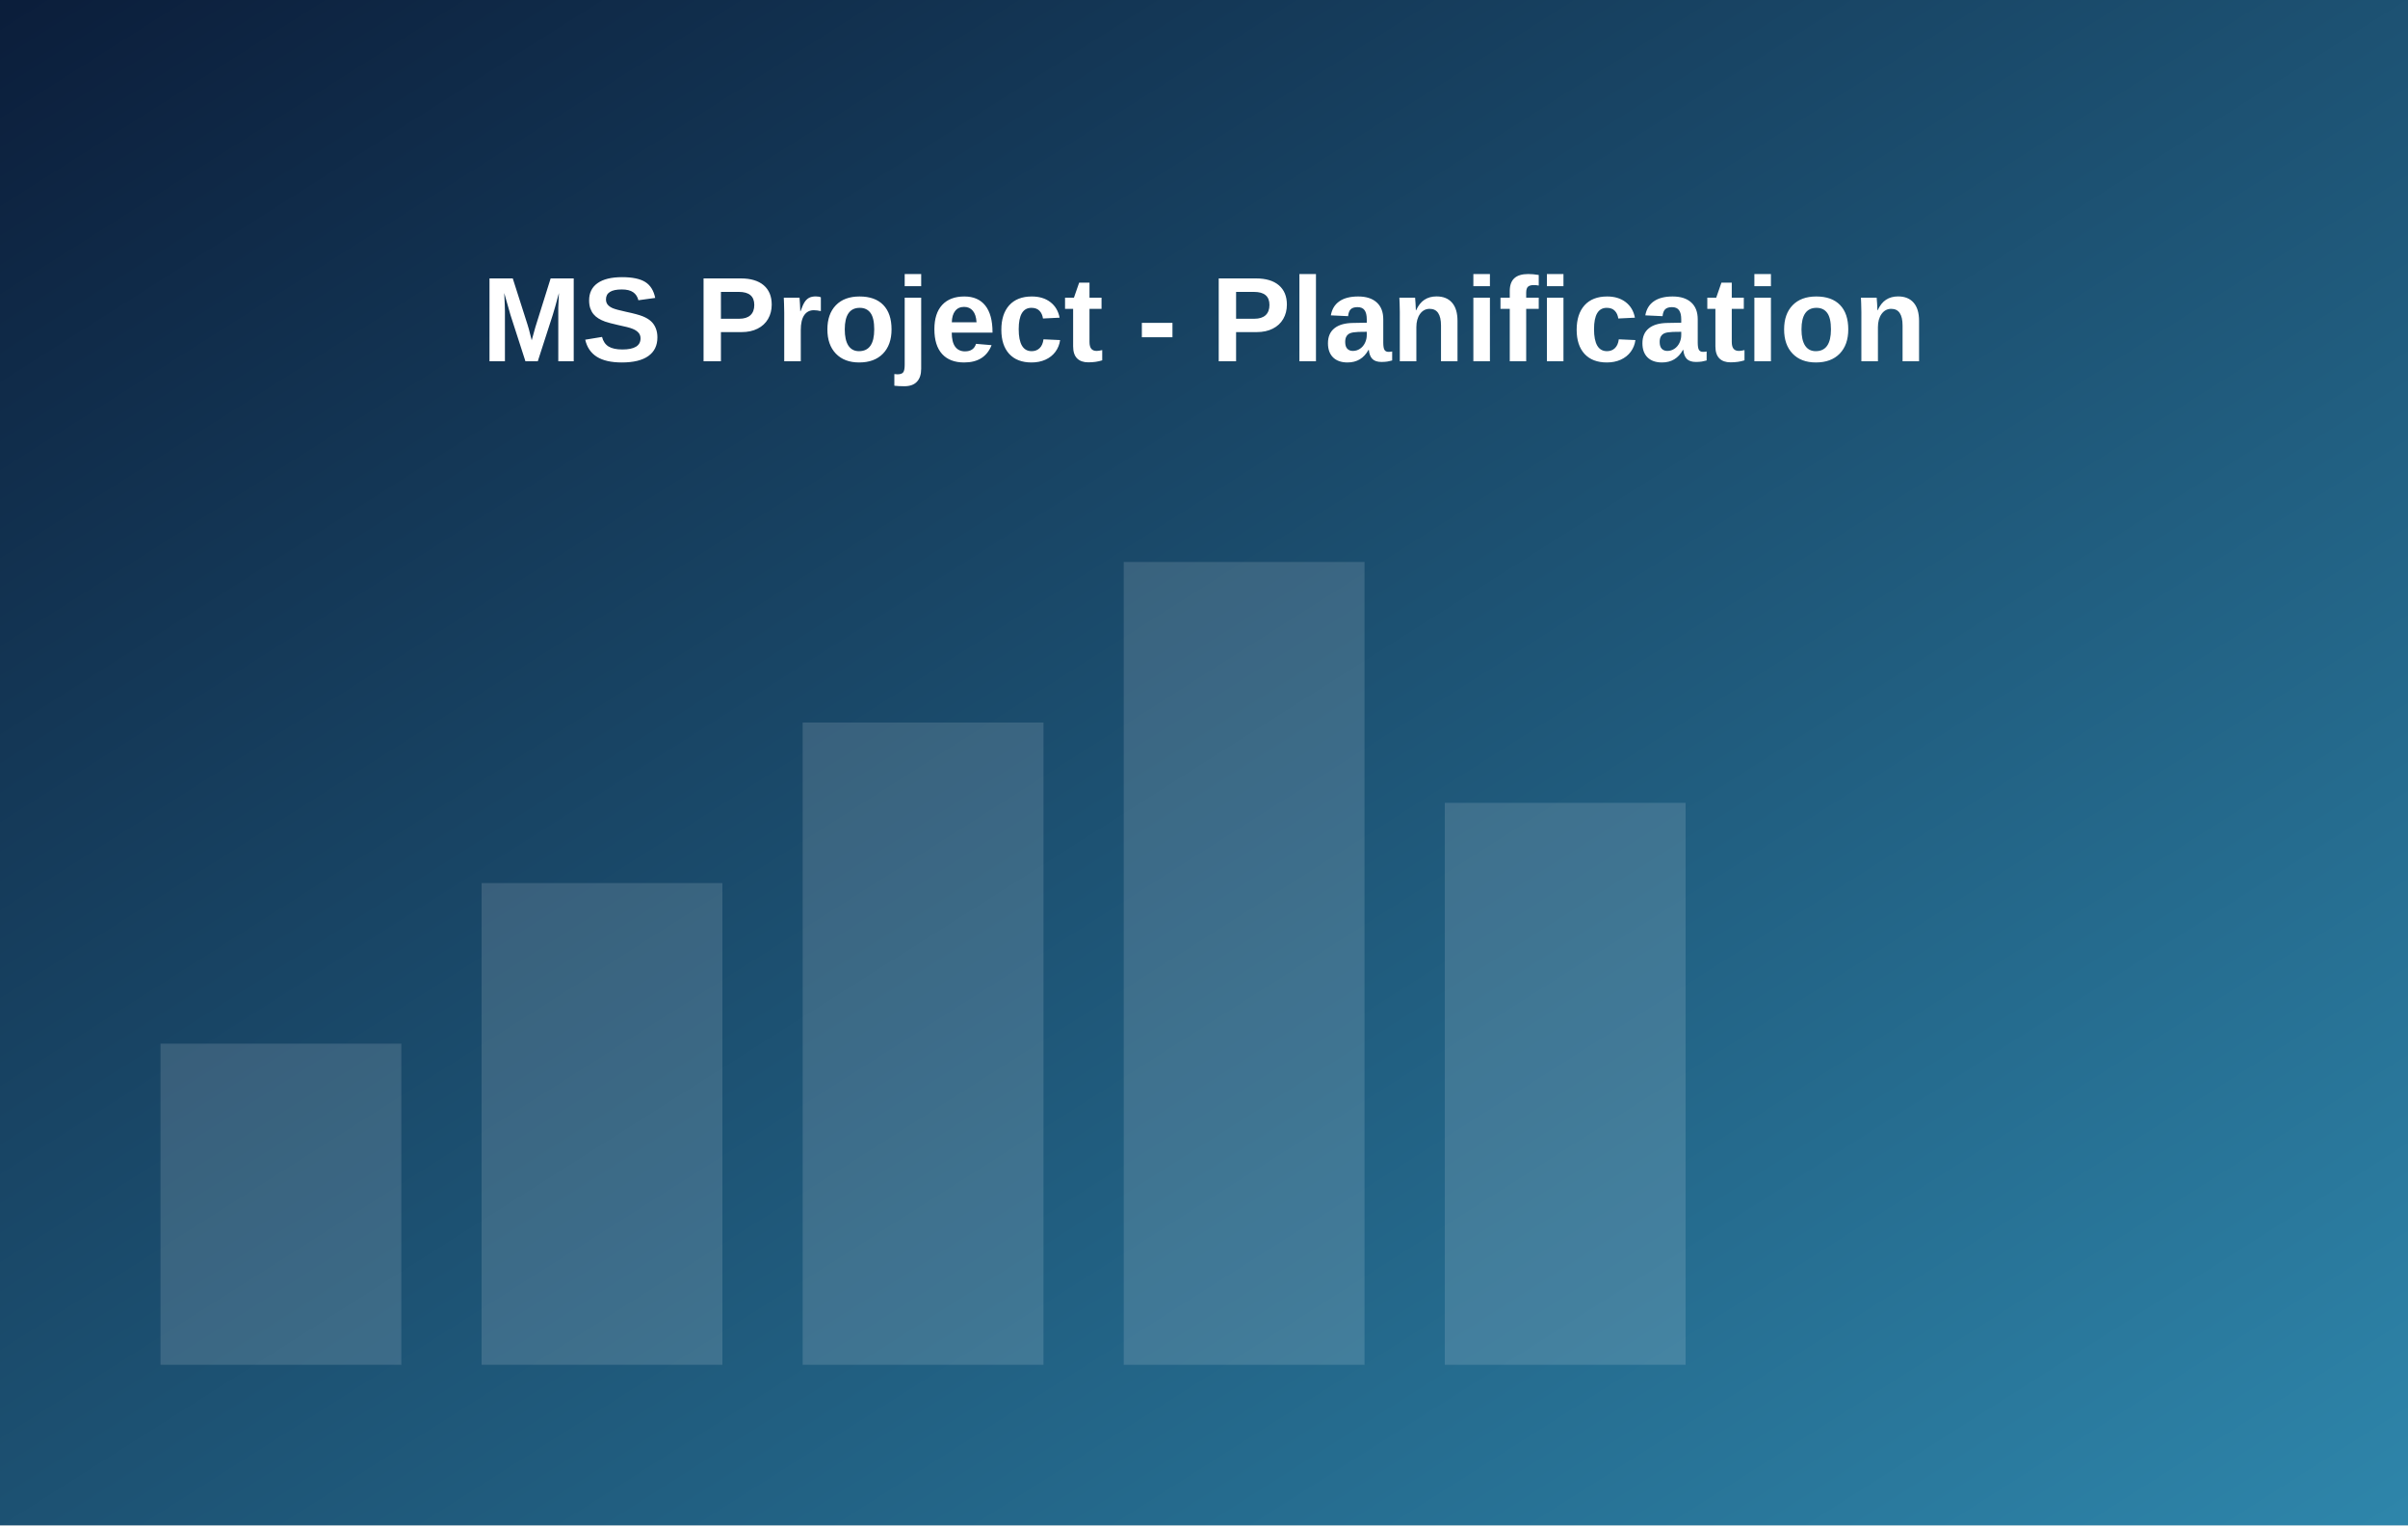
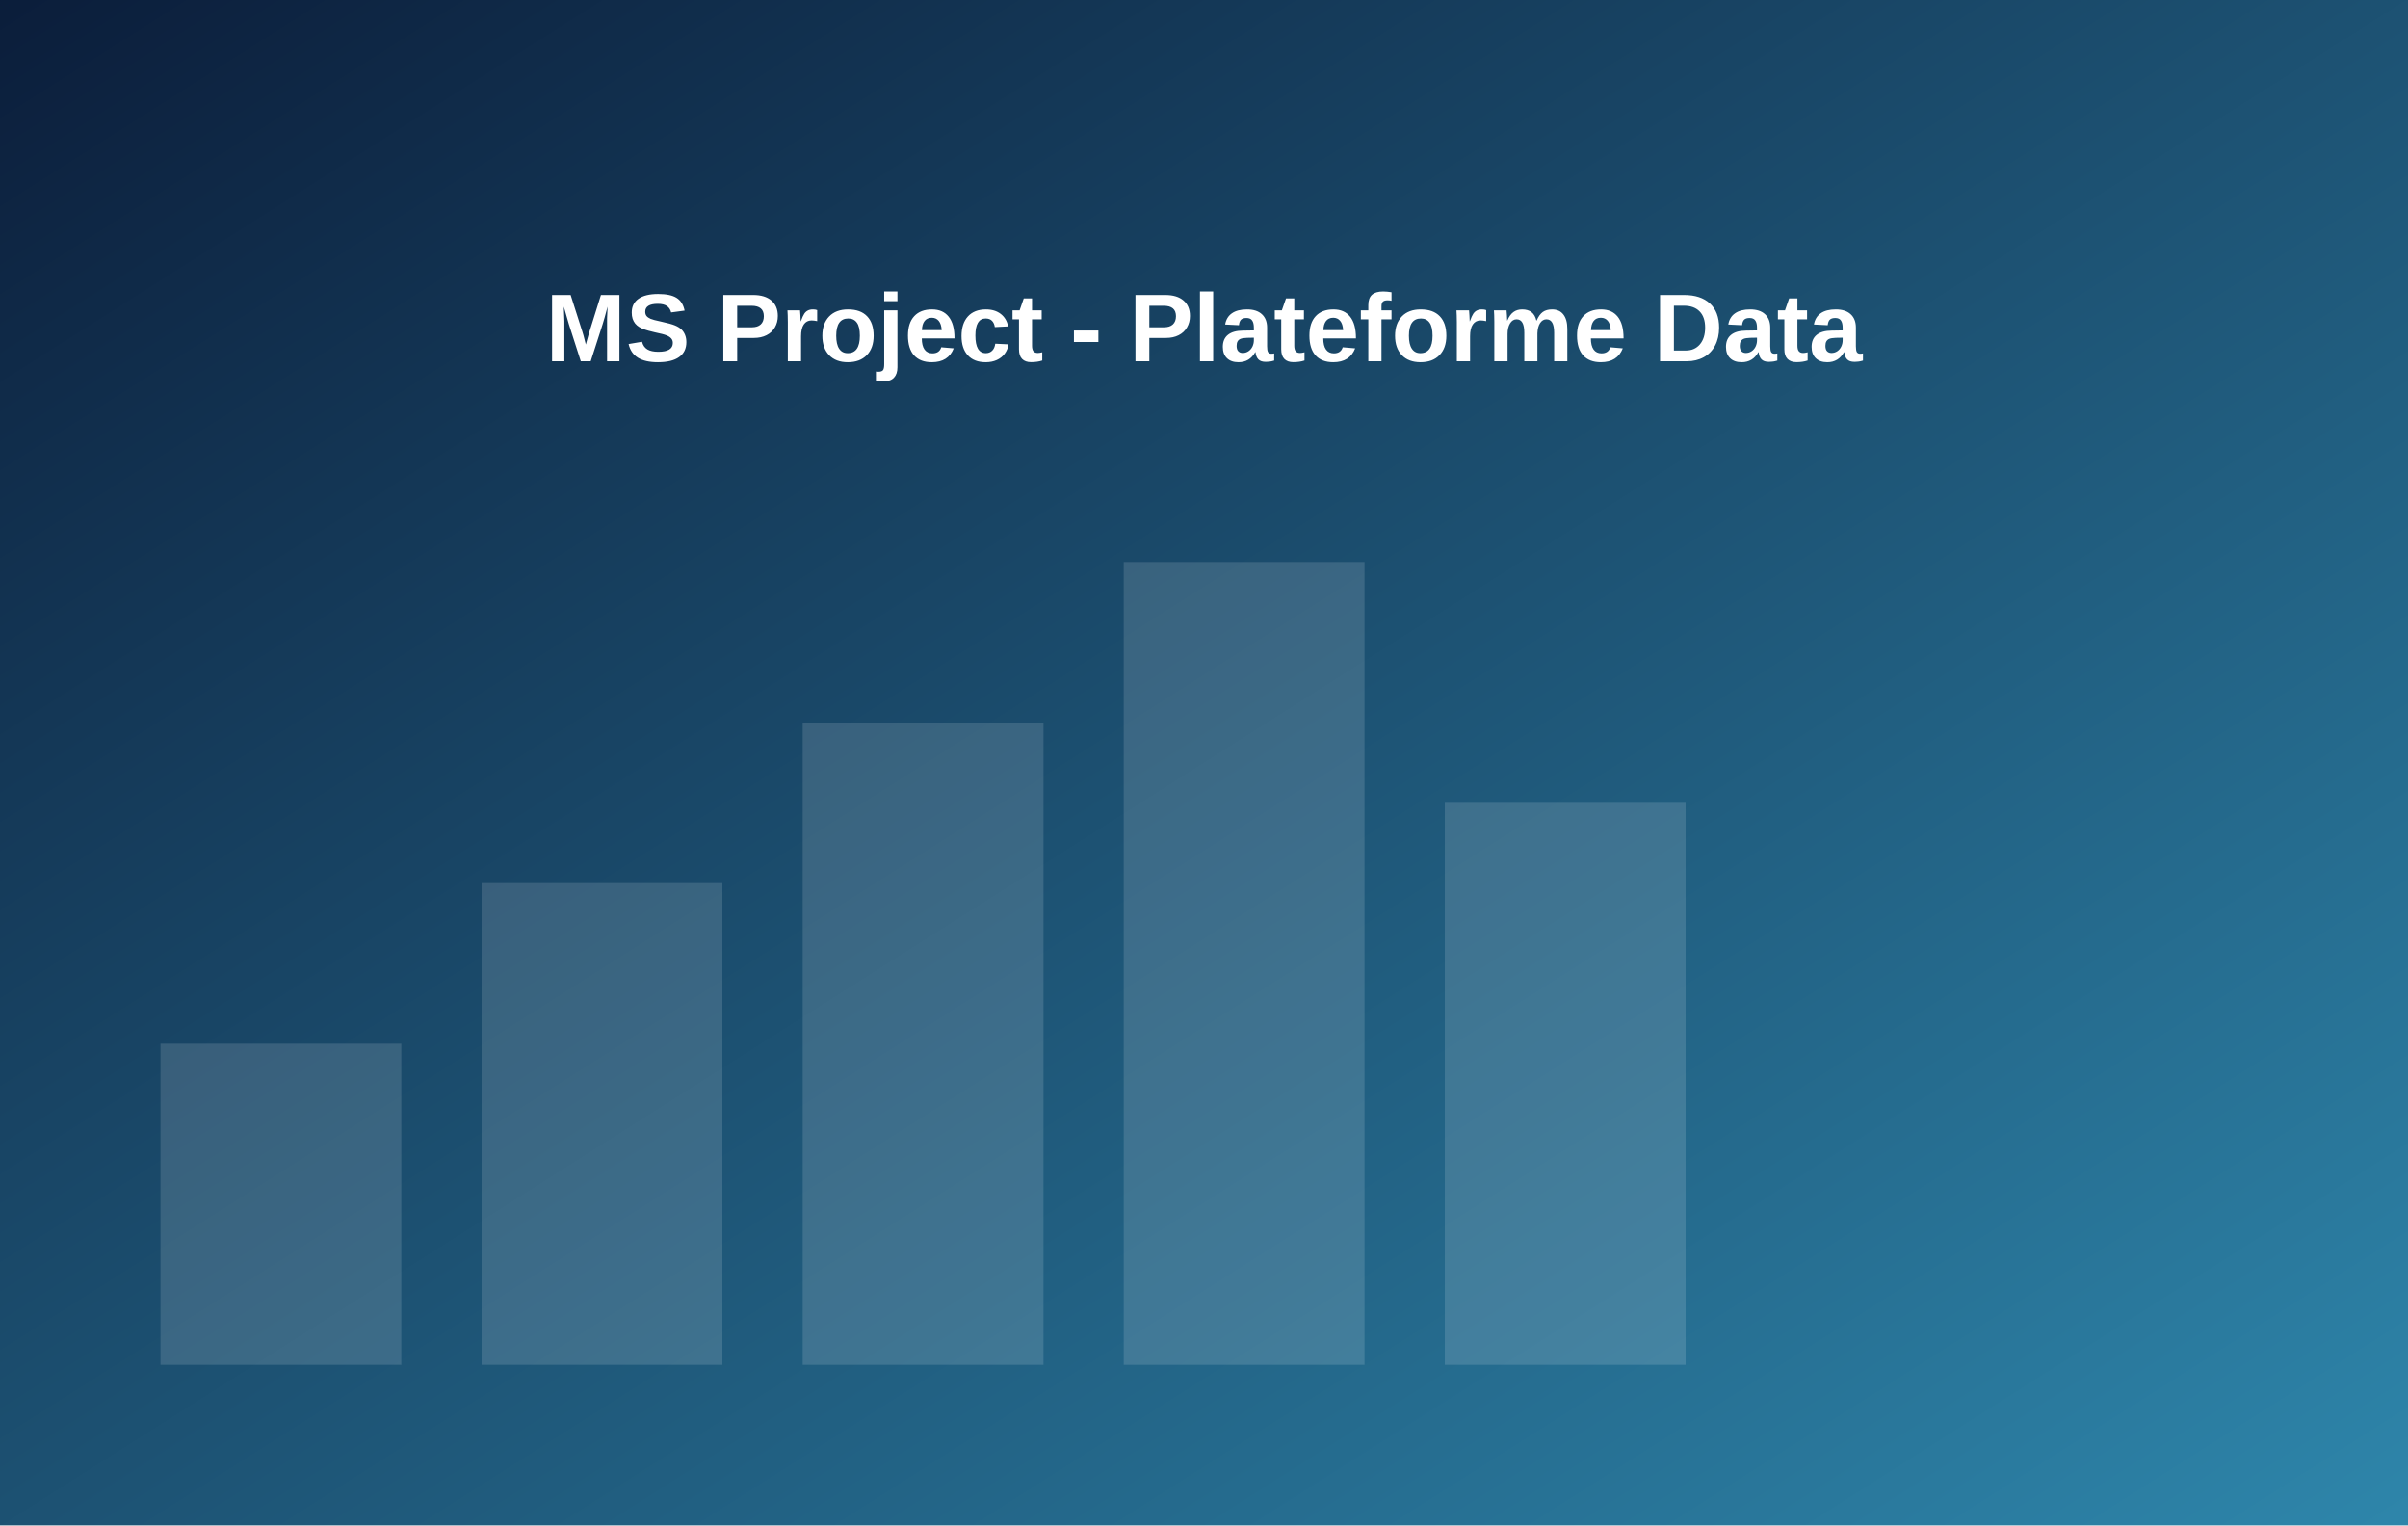
- <svg xmlns="http://www.w3.org/2000/svg" viewBox="0 0 600 380" role="img" aria-label="MS Project - Planification">
+ <svg xmlns="http://www.w3.org/2000/svg" viewBox="0 0 600 380" role="img" aria-label="MS Project - Plateforme Data">
  <defs>
    <linearGradient id="g" x1="0" y1="0" x2="1" y2="1">
      <stop offset="0%" stop-color="#0B1D3A" />
      <stop offset="100%" stop-color="#2E86AB" />
    </linearGradient>
  </defs>
  <rect width="600" height="380" fill="url(#g)" />
  <g fill="#ffffff" fill-opacity="0.14">
    <rect x="40" y="260" width="60" height="80" />
    <rect x="120" y="220" width="60" height="120" />
    <rect x="200" y="180" width="60" height="160" />
    <rect x="280" y="140" width="60" height="200" />
    <rect x="360" y="200" width="60" height="140" />
  </g>
-   <text x="300" y="90" font-family="Poppins, Arial, sans-serif" font-size="30" font-weight="700" fill="#ffffff" text-anchor="middle">MS Project - Planification</text>
+   <text x="300" y="90" font-family="Poppins, Arial, sans-serif" font-size="24" font-weight="700" fill="#ffffff" text-anchor="middle">MS Project - Plateforme Data</text>
</svg>
